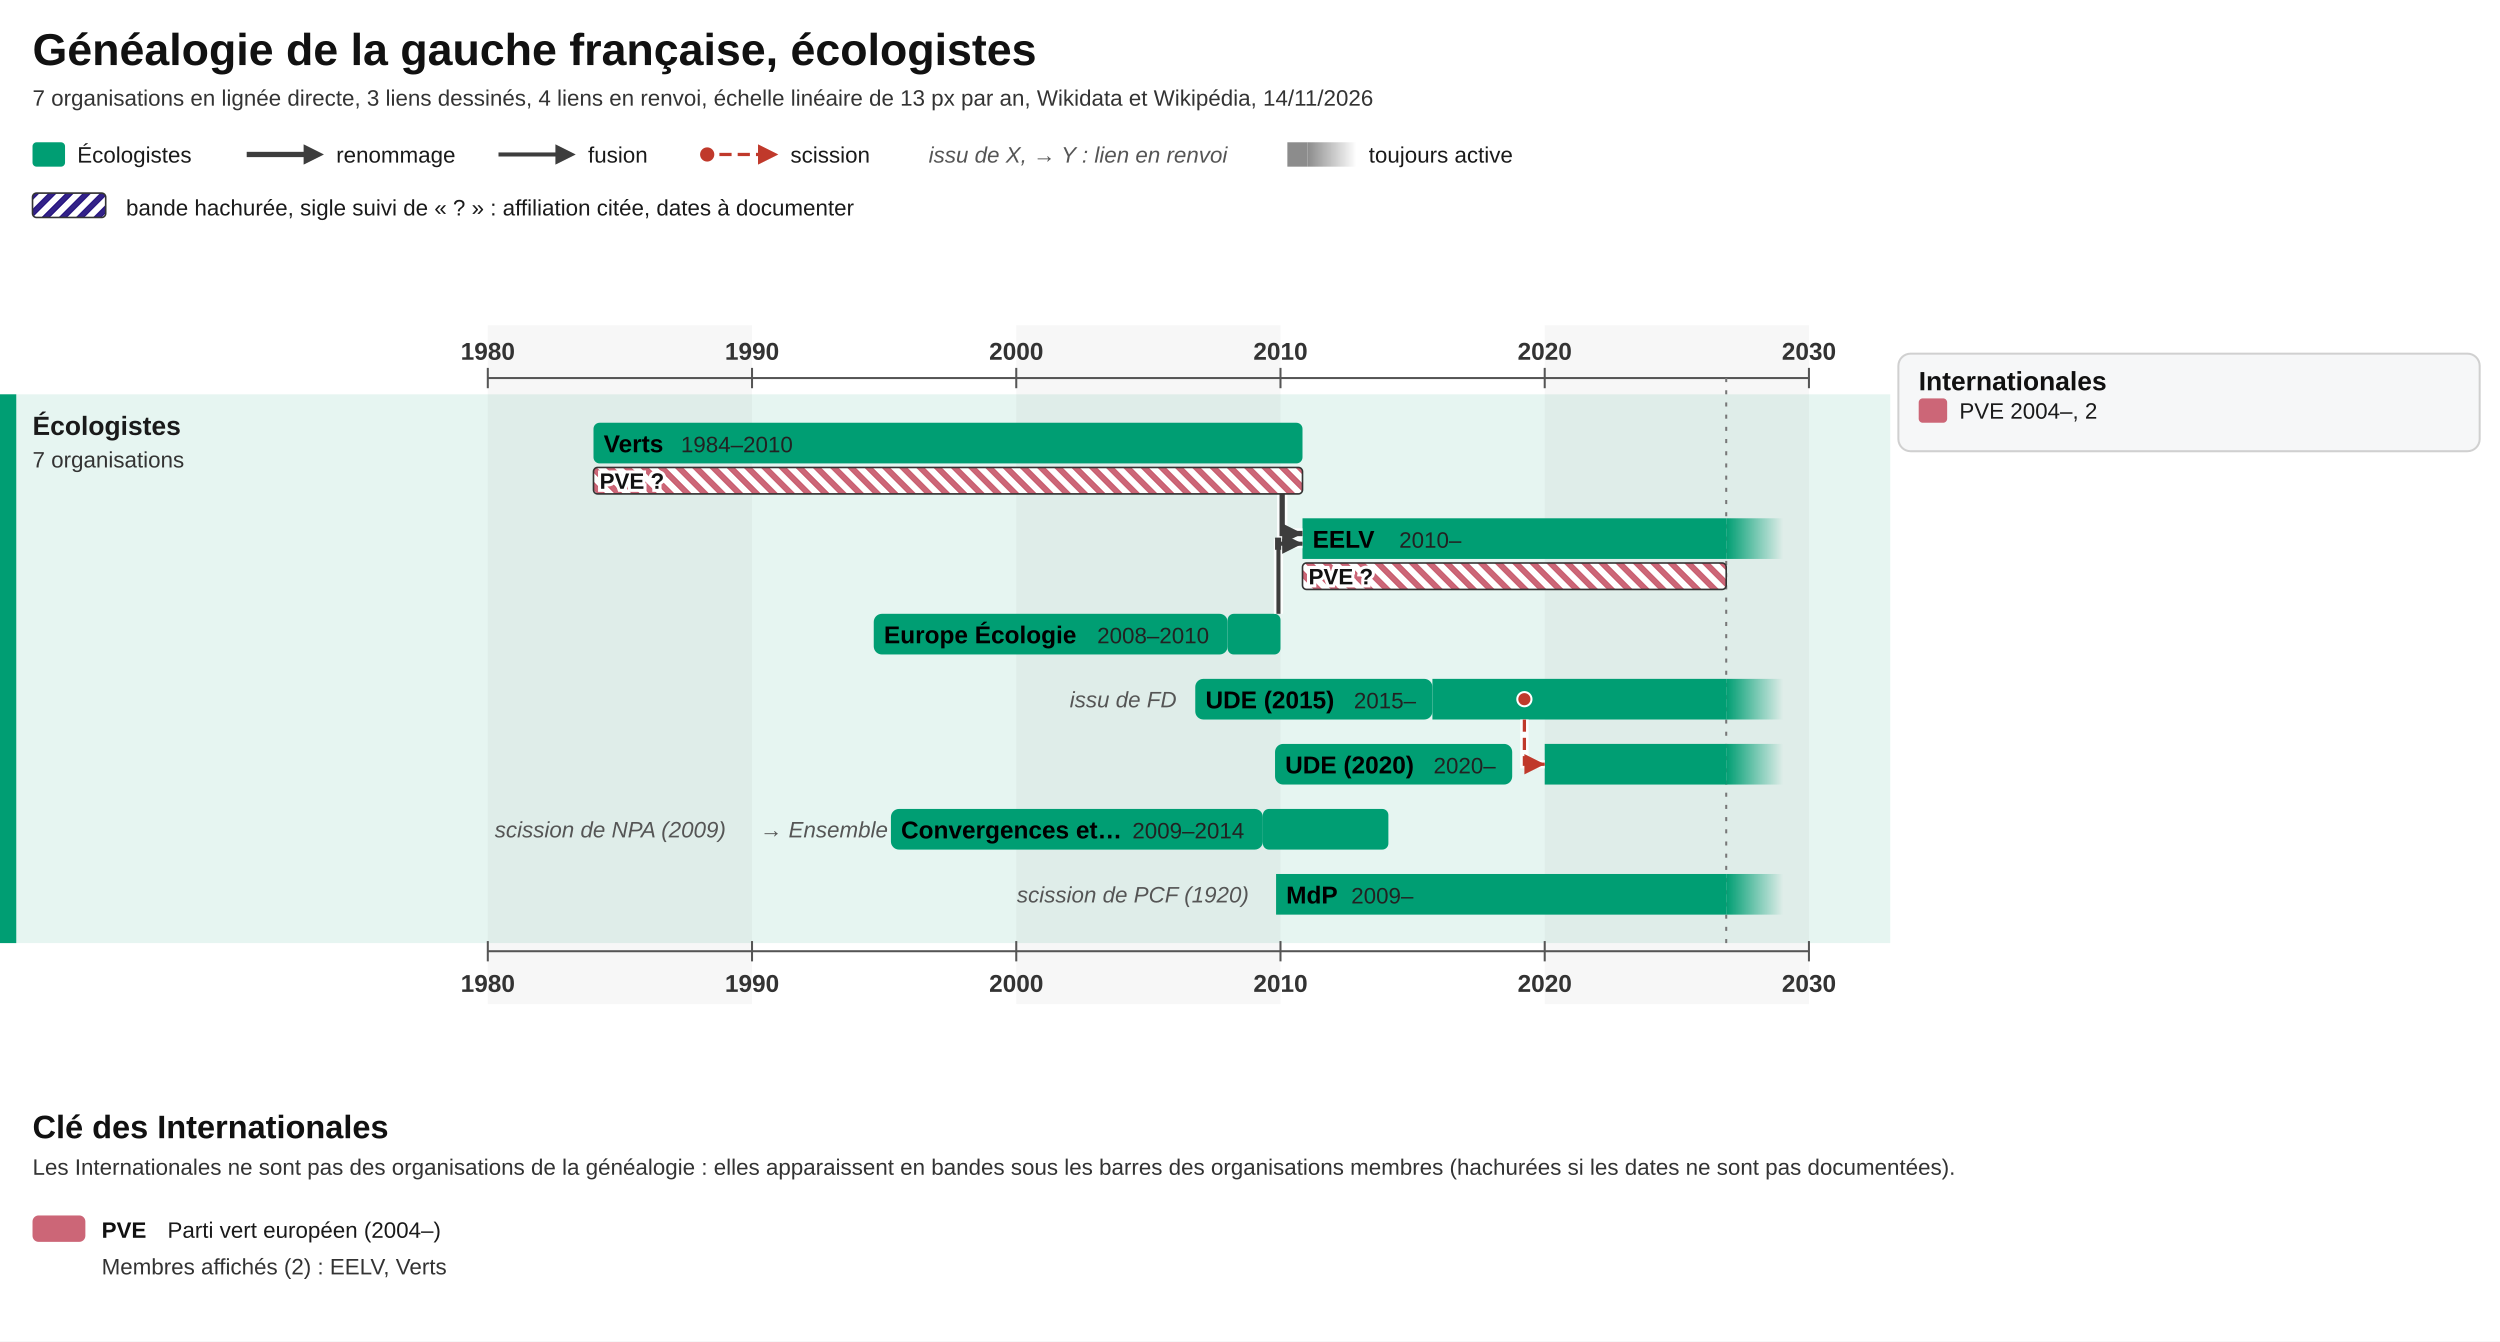
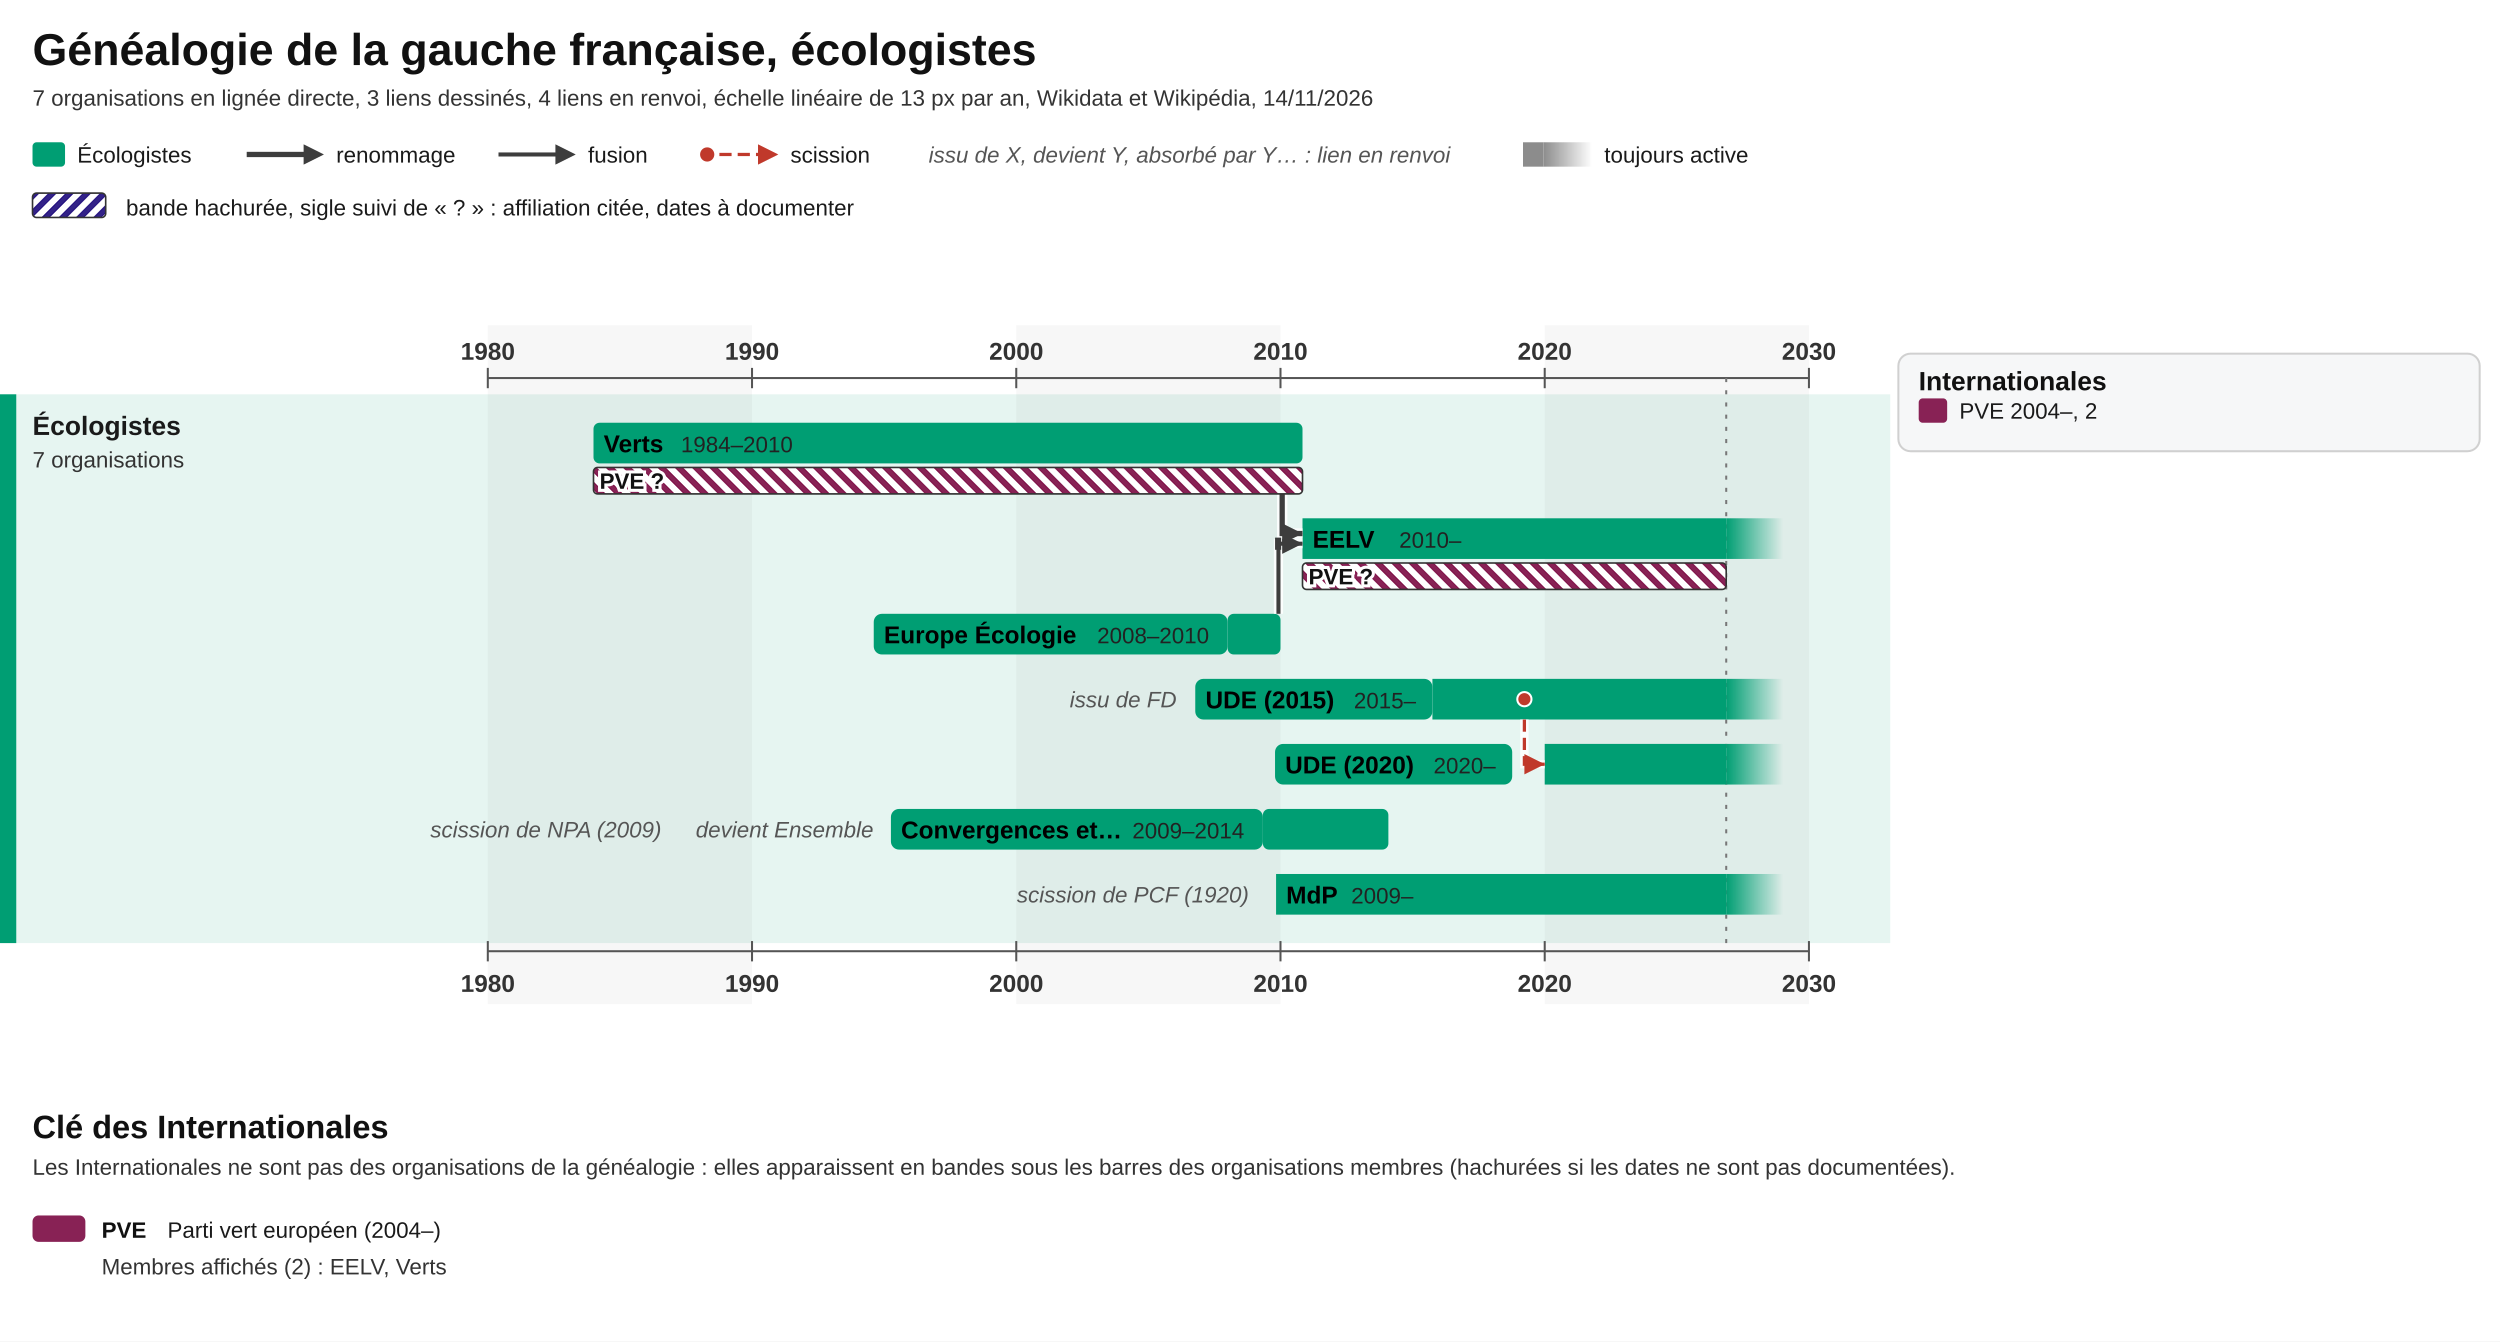
<svg xmlns="http://www.w3.org/2000/svg" id="arbre" width="1230" height="660" viewBox="0 0 1230 660" data-x0="240" data-t0="1980" data-ppa="13.0" data-aujourdhui="2026.8689" data-min-w="6" data-seuil-annees="40" data-seuil-voies="2" data-seuil-rangs="6" data-cassure="" data-cassure-px="44" data-degrade="28" data-n-barres="7" data-vue-famille="oui" font-family="Arial, Helvetica, sans-serif">
  <defs>
+     <linearGradient id="g-8C8C8C">
+       <stop offset="0" stop-color="#8C8C8C" />
+       <stop offset="1" stop-color="#8C8C8C" stop-opacity="0" />
+     </linearGradient>
    <linearGradient id="g-009E73">
      <stop offset="0" stop-color="#009E73" />
      <stop offset="1" stop-color="#009E73" stop-opacity="0" />
    </linearGradient>
-     <linearGradient id="g-8C8C8C">
-       <stop offset="0" stop-color="#8C8C8C" />
-       <stop offset="1" stop-color="#8C8C8C" stop-opacity="0" />
-     </linearGradient>
-     <pattern id="h-CC6677-m" width="6" height="6" patternUnits="userSpaceOnUse" patternTransform="rotate(-45)">
+     <pattern id="h-882255-m" width="6" height="6" patternUnits="userSpaceOnUse" patternTransform="rotate(-45)">
      <rect width="6" height="6" fill="#FFFFFF" />
-       <rect width="3" height="6" fill="#CC6677" />
+       <rect width="3" height="6" fill="#882255" />
    </pattern>
    <pattern id="h-332288" width="6" height="6" patternUnits="userSpaceOnUse" patternTransform="rotate(45)">
      <rect width="6" height="6" fill="#FFFFFF" />
      <rect width="3" height="6" fill="#332288" />
    </pattern>
  </defs>
  <rect width="1230" height="660" fill="#FFFFFF" />
  <g class="voie" data-voie="0" data-cle="écologistes">
    <rect class="fond-voie" x="0" y="194.0" width="930.0" height="270.0" fill="#E6F5F1" />
    <rect class="bord-voie" x="0" y="194.0" width="8" height="270.0" fill="#009E73" />
    <text x="16.0" y="214.0" font-size="13" font-family="Arial, Helvetica, sans-serif" font-weight="bold" fill="#1A1A1A" text-anchor="start" class="voie-t">Écologistes</text>
    <text x="16.0" y="230.0" font-size="11" font-family="Arial, Helvetica, sans-serif" fill="#333333" text-anchor="start" class="voie-t">7 organisations</text>
  </g>
  <rect class="bande-decennie" x="240.0" y="160.0" width="130.0" height="334.0" fill="#000000" fill-opacity="0.035" />
  <rect class="bande-decennie" x="500.0" y="160.0" width="130.0" height="334.0" fill="#000000" fill-opacity="0.035" />
  <rect class="bande-decennie" x="760.0" y="160.0" width="130.0" height="334.0" fill="#000000" fill-opacity="0.035" />
  <g class="axe-haut">
    <line x1="240.0" x2="890.0" y1="186.0" y2="186.0" stroke="#555555" />
    <line x1="240.0" x2="240.0" y1="181.0" y2="191.0" stroke="#555555" />
    <text x="240.0" y="177.0" font-size="12" font-family="Arial, Helvetica, sans-serif" font-weight="bold" fill="#333333" text-anchor="middle" class="axe-t">1980</text>
    <line x1="370.0" x2="370.0" y1="181.0" y2="191.0" stroke="#555555" />
    <text x="370.0" y="177.0" font-size="12" font-family="Arial, Helvetica, sans-serif" font-weight="bold" fill="#333333" text-anchor="middle" class="axe-t">1990</text>
    <line x1="500.0" x2="500.0" y1="181.0" y2="191.0" stroke="#555555" />
    <text x="500.0" y="177.0" font-size="12" font-family="Arial, Helvetica, sans-serif" font-weight="bold" fill="#333333" text-anchor="middle" class="axe-t">2000</text>
    <line x1="630.0" x2="630.0" y1="181.0" y2="191.0" stroke="#555555" />
    <text x="630.0" y="177.0" font-size="12" font-family="Arial, Helvetica, sans-serif" font-weight="bold" fill="#333333" text-anchor="middle" class="axe-t">2010</text>
    <line x1="760.0" x2="760.0" y1="181.0" y2="191.0" stroke="#555555" />
    <text x="760.0" y="177.0" font-size="12" font-family="Arial, Helvetica, sans-serif" font-weight="bold" fill="#333333" text-anchor="middle" class="axe-t">2020</text>
    <line x1="890.0" x2="890.0" y1="181.0" y2="191.0" stroke="#555555" />
    <text x="890.0" y="177.0" font-size="12" font-family="Arial, Helvetica, sans-serif" font-weight="bold" fill="#333333" text-anchor="middle" class="axe-t">2030</text>
  </g>
  <g class="axe-bas">
    <line x1="240.0" x2="890.0" y1="468.0" y2="468.0" stroke="#555555" />
    <line x1="240.0" x2="240.0" y1="463.0" y2="473.0" stroke="#555555" />
    <text x="240.0" y="488.0" font-size="12" font-family="Arial, Helvetica, sans-serif" font-weight="bold" fill="#333333" text-anchor="middle" class="axe-t">1980</text>
    <line x1="370.0" x2="370.0" y1="463.0" y2="473.0" stroke="#555555" />
    <text x="370.0" y="488.0" font-size="12" font-family="Arial, Helvetica, sans-serif" font-weight="bold" fill="#333333" text-anchor="middle" class="axe-t">1990</text>
    <line x1="500.0" x2="500.0" y1="463.0" y2="473.0" stroke="#555555" />
    <text x="500.0" y="488.0" font-size="12" font-family="Arial, Helvetica, sans-serif" font-weight="bold" fill="#333333" text-anchor="middle" class="axe-t">2000</text>
    <line x1="630.0" x2="630.0" y1="463.0" y2="473.0" stroke="#555555" />
    <text x="630.0" y="488.0" font-size="12" font-family="Arial, Helvetica, sans-serif" font-weight="bold" fill="#333333" text-anchor="middle" class="axe-t">2010</text>
    <line x1="760.0" x2="760.0" y1="463.0" y2="473.0" stroke="#555555" />
    <text x="760.0" y="488.0" font-size="12" font-family="Arial, Helvetica, sans-serif" font-weight="bold" fill="#333333" text-anchor="middle" class="axe-t">2020</text>
    <line x1="890.0" x2="890.0" y1="463.0" y2="473.0" stroke="#555555" />
    <text x="890.0" y="488.0" font-size="12" font-family="Arial, Helvetica, sans-serif" font-weight="bold" fill="#333333" text-anchor="middle" class="axe-t">2030</text>
  </g>
  <line x1="849.3" x2="849.3" y1="186.0" y2="468.0" stroke="#777777" stroke-dasharray="2 4" />
  <g class="contenu-voie" data-voie="0">
    <g class="org" data-id="Q743390" data-intl="Q950179" data-recherche="verts les verts">
      <rect class="barre" data-id="Q743390" data-debut="1984.0000" data-fin="2010.8333" data-statut="fin_connue" data-majeure="oui" x="292.00" y="208.00" width="348.83" height="20" rx="3" fill="#009E73" />
    </g>
    <g class="org" data-id="Q613786" data-intl="Q950179" data-recherche="eelv les ecologistes – europe ecologie les verts">
      <rect class="barre" data-id="Q613786" data-debut="2010.8333" data-fin="actif" data-statut="actif_valide" data-majeure="oui" x="640.83" y="255.00" width="208.46" height="20" rx="0" fill="#009E73" />
      <rect class="fin-ouverte" x="849.30" y="255.00" width="28.00" height="20" fill="url(#g-009E73)" />
    </g>
    <g class="org" data-id="Q557045" data-intl="" data-recherche="europe ecologie europe ecologie">
      <rect class="barre" data-id="Q557045" data-debut="2008.0000" data-fin="2010.0000" data-statut="fin_connue" data-majeure="" x="604.00" y="302.00" width="26.00" height="20" rx="3" fill="#009E73" />
    </g>
    <g class="org" data-id="Q21055512" data-intl="" data-recherche="ude (2015) union des democrates et des ecologistes">
      <rect class="barre" data-id="Q21055512" data-debut="2015.7500" data-fin="actif" data-statut="actif_valide" data-majeure="oui" x="704.75" y="334.00" width="144.55" height="20" rx="0" fill="#009E73" />
      <rect class="fin-ouverte" x="849.30" y="334.00" width="28.00" height="20" fill="url(#g-009E73)" />
    </g>
    <g class="org" data-id="Q86998495" data-intl="" data-recherche="ude (2020) liberte ecologie fraternite">
      <rect class="barre" data-id="Q86998495" data-debut="2020.0000" data-fin="actif" data-statut="actif_valide" data-majeure="oui" x="760.00" y="366.00" width="89.30" height="20" rx="0" fill="#009E73" />
      <rect class="fin-ouverte" x="849.30" y="366.00" width="28.00" height="20" fill="url(#g-009E73)" />
    </g>
    <g class="org" data-id="Q2996386" data-intl="" data-recherche="convergences et… convergences et alternative">
      <rect class="barre" data-id="Q2996386" data-debut="2009.3333" data-fin="2014.0833" data-statut="fin_connue" data-majeure="" x="621.33" y="398.00" width="61.75" height="20" rx="3" fill="#009E73" />
    </g>
    <g class="org" data-id="Q3326849" data-intl="" data-recherche="mdp mouvement des progressistes">
      <rect class="barre" data-id="Q3326849" data-debut="2009.8333" data-fin="actif" data-statut="actif_valide" data-majeure="oui" x="627.83" y="430.00" width="221.46" height="20" rx="0" fill="#009E73" />
      <rect class="fin-ouverte" x="849.30" y="430.00" width="28.00" height="20" fill="url(#g-009E73)" />
    </g>
  </g>
  <g class="liens">
    <g class="lien" data-a="Q557045" data-b="Q613786" data-rel="fusion" data-annees="0.91" data-voies="0" data-rangs="1" data-majeur="" data-va="0" data-vb="0">
      <path class="halo geo" d="M629.00 302.00 L629.00 267.50 L640.83 267.50" data-geo="[[629.0, 302.0, 0], [629.0, 267.5, 0], [640.83, 267.5, 0]]" fill="none" stroke="#FFFFFF" stroke-width="4.5" stroke-opacity="0.85" />
      <path class="trait geo" d="M629.00 302.00 L629.00 267.50 L640.83 267.50" data-geo="[[629.0, 302.0, 0], [629.0, 267.5, 0], [640.83, 267.5, 0]]" fill="none" stroke="#3D3D3D" stroke-width="2.0" />
      <polygon class="fleche geo" data-geo="[[640.83, 267.5, 0], [630.83, 262.5, 0], [630.83, 272.5, 0]]" points="640.83,267.50 630.83,262.50 630.83,272.50" fill="#3D3D3D" />
    </g>
    <g class="lien" data-a="Q743390" data-b="Q613786" data-rel="renommage" data-annees="0.77" data-voies="0" data-rangs="1" data-majeur="" data-va="0" data-vb="0">
      <path class="halo geo" d="M630.83 243.00 L630.83 262.50 L640.83 262.50" data-geo="[[630.83, 243.0, 0], [630.83, 262.5, 0], [640.83, 262.5, 0]]" fill="none" stroke="#FFFFFF" stroke-width="5.1" stroke-opacity="0.85" />
      <path class="trait geo" d="M630.83 243.00 L630.83 262.50 L640.83 262.50" data-geo="[[630.83, 243.0, 0], [630.83, 262.5, 0], [640.83, 262.5, 0]]" fill="none" stroke="#3D3D3D" stroke-width="2.6" />
      <polygon class="fleche geo" data-geo="[[640.83, 262.5, 0], [630.83, 257.5, 0], [630.83, 267.5, 0]]" points="640.83,262.50 630.83,257.50 630.83,267.50" fill="#3D3D3D" />
    </g>
    <g class="lien" data-a="Q21055512" data-b="Q86998495" data-rel="scission" data-annees="0.77" data-voies="0" data-rangs="1" data-majeur="" data-va="0" data-vb="0">
      <path class="halo geo" d="M750.00 354.00 L750.00 376.00 L760.00 376.00" data-geo="[[750.0, 354.0, 0], [750.0, 376.0, 0], [760.0, 376.0, 0]]" fill="none" stroke="#FFFFFF" stroke-width="4.1" stroke-opacity="0.85" />
      <path class="trait geo" d="M750.00 354.00 L750.00 376.00 L760.00 376.00" data-geo="[[750.0, 354.0, 0], [750.0, 376.0, 0], [760.0, 376.0, 0]]" fill="none" stroke="#C0392B" stroke-width="1.6" stroke-dasharray="6 3" />
      <polygon class="fleche geo" data-geo="[[760.0, 376.0, 0], [750.0, 371.0, 0], [750.0, 381.0, 0]]" points="760.00,376.00 750.00,371.00 750.00,381.00" fill="#C0392B" />
      <circle class="marque-scission geo-c" cx="750.00" cy="344.00" r="3.5" fill="#C0392B" stroke="#FFFFFF" stroke-width="1" data-voie="0" />
    </g>
    <g class="marque-fusion" data-b="Q613786">
      <path class="geo" data-geo="[[628.83, 264.5, 0], [628.83, 270.5, 0]]" d="M628.83 264.50 L628.83 270.50" stroke="#3D3D3D" stroke-width="3" />
    </g>
  </g>
  <g class="contenu-voie" data-voie="0">
    <g class="org org-haut" data-id="Q743390" data-intl="Q950179" data-recherche="verts les verts">
      <g class="bande" data-intl="Q950179" data-parti="Q743390" data-certitude="a_documenter">
-         <rect class="bande-r" x="292.00" y="230.00" width="348.83" height="13" rx="2" fill="url(#h-CC6677-m)" stroke="#333333" stroke-width="0.8" data-bbox="292.00,230.00,348.83,13" />
+         <rect class="bande-r" x="292.00" y="230.00" width="348.83" height="13" rx="2" fill="url(#h-882255-m)" stroke="#333333" stroke-width="0.8" data-bbox="292.00,230.00,348.83,13" />
        <text x="295.0" y="240.5" font-size="11" font-family="Arial, Helvetica, sans-serif" font-weight="bold" fill="#111111" text-anchor="start" class="bande-t" data-bbox="295.00,231.00,36.54,12" stroke="#FFFFFF" stroke-width="3" paint-order="stroke">PVE ?</text>
      </g>
      <rect class="tag" data-id="Q743390" data-dedans="oui" x="292.00" y="208.00" width="348.83" height="20" fill="none" data-bbox="292.00,208.00,348.83,20" />
      <text x="297.0" y="222.5" font-size="12" font-family="Arial, Helvetica, sans-serif" font-weight="bold" fill="#000000" text-anchor="start" class="tag-t" data-org="Q743390" data-bbox="297.00,211.50,32.96,13">Verts</text>
      <text x="335.0" y="222.5" font-size="11" font-family="Arial, Helvetica, sans-serif" fill="#222222" text-anchor="start" class="tag-t" data-org="Q743390" data-bbox="334.96,212.50,59.20,12">1984–2010</text>
    </g>
    <g class="org org-haut" data-id="Q613786" data-intl="Q950179" data-recherche="eelv les ecologistes – europe ecologie les verts">
      <g class="bande" data-intl="Q950179" data-parti="Q613786" data-certitude="a_documenter">
-         <rect class="bande-r" x="640.83" y="277.00" width="208.46" height="13" rx="2" fill="url(#h-CC6677-m)" stroke="#333333" stroke-width="0.8" data-bbox="640.83,277.00,208.46,13" />
+         <rect class="bande-r" x="640.83" y="277.00" width="208.46" height="13" rx="2" fill="url(#h-882255-m)" stroke="#333333" stroke-width="0.8" data-bbox="640.83,277.00,208.46,13" />
        <text x="643.8" y="287.5" font-size="11" font-family="Arial, Helvetica, sans-serif" font-weight="bold" fill="#111111" text-anchor="start" class="bande-t" data-bbox="643.83,278.00,36.54,12" stroke="#FFFFFF" stroke-width="3" paint-order="stroke">PVE ?</text>
      </g>
      <rect class="tag" data-id="Q613786" data-dedans="oui" x="640.83" y="255.00" width="208.46" height="20" fill="none" data-bbox="640.83,255.00,208.46,20" />
      <text x="645.8" y="269.5" font-size="12" font-family="Arial, Helvetica, sans-serif" font-weight="bold" fill="#000000" text-anchor="start" class="tag-t" data-org="Q613786" data-bbox="645.83,258.50,37.52,13">EELV</text>
      <text x="688.4" y="269.5" font-size="11" font-family="Arial, Helvetica, sans-serif" fill="#222222" text-anchor="start" class="tag-t" data-org="Q613786" data-bbox="688.35,259.50,33.68,12">2010–</text>
    </g>
    <g class="org org-haut" data-id="Q557045" data-intl="" data-recherche="europe ecologie europe ecologie">
      <rect class="tag-fond" x="429.88" y="302.00" width="174.12" height="20" rx="4" fill="#009E73" />
      <rect class="tag" data-id="Q557045" data-dedans="" x="429.88" y="302.00" width="174.12" height="20" fill="none" data-bbox="429.88,302.00,174.12,20" />
      <text x="434.9" y="316.5" font-size="12" font-family="Arial, Helvetica, sans-serif" font-weight="bold" fill="#000000" text-anchor="start" class="tag-t" data-org="Q557045" data-bbox="434.88,305.50,99.92,13">Europe Écologie</text>
      <text x="539.8" y="316.5" font-size="11" font-family="Arial, Helvetica, sans-serif" fill="#222222" text-anchor="start" class="tag-t" data-org="Q557045" data-bbox="539.80,306.50,59.20,12">2008–2010</text>
    </g>
    <g class="org org-haut" data-id="Q21055512" data-intl="" data-recherche="ude (2015) union des democrates et des ecologistes">
      <rect class="tag-fond" x="588.07" y="334.00" width="116.68" height="20" rx="4" fill="#009E73" />
      <rect class="tag" data-id="Q21055512" data-dedans="" x="588.07" y="334.00" width="116.68" height="20" fill="none" data-bbox="588.07,334.00,116.68,20" />
      <text x="593.1" y="348.5" font-size="12" font-family="Arial, Helvetica, sans-serif" font-weight="bold" fill="#000000" text-anchor="start" class="tag-t" data-org="Q21055512" data-bbox="593.07,337.50,68.00,13">UDE (2015)</text>
      <text x="666.1" y="348.5" font-size="11" font-family="Arial, Helvetica, sans-serif" fill="#222222" text-anchor="start" class="tag-t" data-org="Q21055512" data-bbox="666.07,338.50,33.68,12">2015–</text>
      <text x="526.3" y="348.0" font-size="11" font-family="Arial, Helvetica, sans-serif" font-style="italic" fill="#555555" class="renvoi" data-org="Q21055512" data-a="Q18744486" data-b="Q21055512" data-bbox="526.31,337.00,58.76,13">issu de FD</text>
    </g>
    <g class="org org-haut" data-id="Q86998495" data-intl="" data-recherche="ude (2020) liberte ecologie fraternite">
      <rect class="tag-fond" x="627.32" y="366.00" width="116.68" height="20" rx="4" fill="#009E73" />
      <rect class="tag" data-id="Q86998495" data-dedans="" x="627.32" y="366.00" width="116.68" height="20" fill="none" data-bbox="627.32,366.00,116.68,20" />
      <text x="632.3" y="380.5" font-size="12" font-family="Arial, Helvetica, sans-serif" font-weight="bold" fill="#000000" text-anchor="start" class="tag-t" data-org="Q86998495" data-bbox="632.32,369.50,68.00,13">UDE (2020)</text>
      <text x="705.3" y="380.5" font-size="11" font-family="Arial, Helvetica, sans-serif" fill="#222222" text-anchor="start" class="tag-t" data-org="Q86998495" data-bbox="705.32,370.50,33.68,12">2020–</text>
    </g>
    <g class="org org-haut" data-id="Q2996386" data-intl="" data-recherche="convergences et… convergences et alternative">
      <rect class="tag-fond" x="438.33" y="398.00" width="183.00" height="20" rx="4" fill="#009E73" />
      <rect class="tag" data-id="Q2996386" data-dedans="" x="438.33" y="398.00" width="183.00" height="20" fill="none" data-bbox="438.33,398.00,183.00,20" />
      <text x="443.3" y="412.5" font-size="12" font-family="Arial, Helvetica, sans-serif" font-weight="bold" fill="#000000" text-anchor="start" class="tag-t" data-org="Q2996386" data-bbox="443.33,401.50,108.80,13">Convergences et…</text>
      <text x="557.1" y="412.5" font-size="11" font-family="Arial, Helvetica, sans-serif" fill="#222222" text-anchor="start" class="tag-t" data-org="Q2996386" data-bbox="557.13,402.50,59.20,12">2009–2014</text>
-       <text x="243.4" y="412.0" font-size="11" font-family="Arial, Helvetica, sans-serif" font-style="italic" fill="#555555" class="renvoi" data-org="Q2996386" data-a="Q1045425" data-b="Q2996386" data-bbox="243.39,401.00,124.54,13">scission de NPA (2009)</text>
-       <text x="373.9" y="412.0" font-size="11" font-family="Arial, Helvetica, sans-serif" font-style="italic" fill="#555555" class="renvoi" data-org="Q2996386" data-a="Q2996386" data-b="Q15985232" data-bbox="373.93,401.00,61.40,13">→ Ensemble</text>
+       <text x="211.7" y="412.0" font-size="11" font-family="Arial, Helvetica, sans-serif" font-style="italic" fill="#555555" class="renvoi" data-org="Q2996386" data-a="Q1045425" data-b="Q2996386" data-bbox="211.71,401.00,124.54,13">scission de NPA (2009)</text>
+       <text x="342.3" y="412.0" font-size="11" font-family="Arial, Helvetica, sans-serif" font-style="italic" fill="#555555" class="renvoi" data-org="Q2996386" data-a="Q2996386" data-b="Q15985232" data-bbox="342.25,401.00,93.08,13">devient Ensemble</text>
    </g>
    <g class="org org-haut" data-id="Q3326849" data-intl="" data-recherche="mdp mouvement des progressistes">
      <rect class="tag" data-id="Q3326849" data-dedans="oui" x="627.83" y="430.00" width="221.46" height="20" fill="none" data-bbox="627.83,430.00,221.46,20" />
      <text x="632.8" y="444.5" font-size="12" font-family="Arial, Helvetica, sans-serif" font-weight="bold" fill="#000000" text-anchor="start" class="tag-t" data-org="Q3326849" data-bbox="632.83,433.50,26.96,13">MdP</text>
      <text x="664.8" y="444.5" font-size="11" font-family="Arial, Helvetica, sans-serif" fill="#222222" text-anchor="start" class="tag-t" data-org="Q3326849" data-bbox="664.79,434.50,33.68,12">2009–</text>
      <text x="500.3" y="444.0" font-size="11" font-family="Arial, Helvetica, sans-serif" font-style="italic" fill="#555555" class="renvoi" data-org="Q3326849" data-a="Q192821" data-b="Q3326849" data-bbox="500.29,433.00,124.54,13">scission de PCF (1920)</text>
    </g>
  </g>
  <g class="cle-compacte">
    <rect x="934.0" y="174" width="286" height="48" rx="6" fill="#F6F7F8" stroke="#D0D0D0" />
    <text x="944.0" y="192.0" font-size="13" font-family="Arial, Helvetica, sans-serif" font-weight="bold" fill="#111111" text-anchor="start" class="cle-t">Internationales</text>
-     <rect x="944.0" y="196" width="14" height="12" rx="2" fill="#CC6677" />
+     <rect x="944.0" y="196" width="14" height="12" rx="2" fill="#882255" />
    <text x="964.0" y="206.0" font-size="11" font-family="Arial, Helvetica, sans-serif" fill="#1A1A1A" text-anchor="start" class="cle-t">PVE  2004–, 2</text>
  </g>
  <g class="legende">
    <text x="16.0" y="32.0" font-size="22" font-family="Arial, Helvetica, sans-serif" font-weight="bold" fill="#111111" text-anchor="start" class="legende-t">Généalogie de la gauche française, écologistes</text>
    <text x="16.0" y="52.0" font-size="11" font-family="Arial, Helvetica, sans-serif" fill="#333333" text-anchor="start" class="legende-t">7 organisations en lignée directe, 3 liens dessinés, 4 liens en renvoi, échelle linéaire de 13 px par an, Wikidata et Wikipédia, 14/11/2026</text>
    <rect x="16" y="70" width="16" height="12" rx="2" fill="#009E73" />
    <text x="38.0" y="80.0" font-size="11" font-family="Arial, Helvetica, sans-serif" fill="#1A1A1A" text-anchor="start" class="legende-t">Écologistes</text>
    <path d="M121.38 76 H151.38" stroke="#3D3D3D" stroke-width="2.6" fill="none" />
    <polygon points="159.38,76 149.38,71 149.38,81" fill="#3D3D3D" />
    <text x="165.4" y="80.0" font-size="11" font-family="Arial, Helvetica, sans-serif" fill="#1A1A1A" text-anchor="start" class="legende-t">renommage</text>
    <path d="M245.26 76 H275.26" stroke="#3D3D3D" stroke-width="2.0" fill="none" />
    <polygon points="283.26,76 273.26,71 273.26,81" fill="#3D3D3D" />
    <text x="289.3" y="80.0" font-size="11" font-family="Arial, Helvetica, sans-serif" fill="#1A1A1A" text-anchor="start" class="legende-t">fusion</text>
    <path d="M344.94 76 H374.94" stroke="#C0392B" stroke-width="1.6" stroke-dasharray="6 3" fill="none" />
    <polygon points="382.94,76 372.94,71 372.94,81" fill="#C0392B" />
    <circle cx="347.94" cy="76" r="3.5" fill="#C0392B" />
    <text x="388.9" y="80.0" font-size="11" font-family="Arial, Helvetica, sans-serif" fill="#1A1A1A" text-anchor="start" class="legende-t">scission</text>
-     <text x="456.9" y="80.0" font-size="11" font-family="Arial, Helvetica, sans-serif" font-style="italic" fill="#555555" text-anchor="start" class="legende-t">issu de X, → Y : lien en renvoi</text>
-     <rect x="633.38" y="70" width="10" height="12" fill="#8C8C8C" />
-     <rect x="643.38" y="70" width="24" height="12" fill="url(#g-8C8C8C)" />
-     <text x="673.4" y="80.0" font-size="11" font-family="Arial, Helvetica, sans-serif" fill="#1A1A1A" text-anchor="start" class="legende-t">toujours active</text>
+     <text x="456.9" y="80.0" font-size="11" font-family="Arial, Helvetica, sans-serif" font-style="italic" fill="#555555" text-anchor="start" class="legende-t">issu de X, devient Y, absorbé par Y… : lien en renvoi</text>
+     <rect x="749.32" y="70" width="10" height="12" fill="#8C8C8C" />
+     <rect x="759.32" y="70" width="24" height="12" fill="url(#g-8C8C8C)" />
+     <text x="789.3" y="80.0" font-size="11" font-family="Arial, Helvetica, sans-serif" fill="#1A1A1A" text-anchor="start" class="legende-t">toujours active</text>
    <rect x="16" y="95" width="36" height="12" rx="2" fill="url(#h-332288)" stroke="#333333" stroke-width="0.8" />
    <text x="62.0" y="106.0" font-size="11" font-family="Arial, Helvetica, sans-serif" fill="#1A1A1A" text-anchor="start" class="legende-t">bande hachurée, sigle suivi de « ? » : affiliation citée, dates à documenter</text>
  </g>
  <g class="cle-internationales" transform="translate(0,530)">
    <text x="16.0" y="30.0" font-size="16" font-family="Arial, Helvetica, sans-serif" font-weight="bold" fill="#111111" text-anchor="start" class="cle-t">Clé des Internationales</text>
    <text x="16.0" y="48.0" font-size="11" font-family="Arial, Helvetica, sans-serif" fill="#333333" text-anchor="start" class="cle-t">Les Internationales ne sont pas des organisations de la généalogie : elles apparaissent en bandes sous les barres des organisations membres (hachurées si les dates ne sont pas documentées).</text>
    <g class="entree-cle" data-intl="Q950179">
-       <rect x="16" y="68" width="26" height="13" rx="3" fill="#CC6677" />
+       <rect x="16" y="68" width="26" height="13" rx="3" fill="#882255" />
      <text x="50.0" y="79.0" font-size="11" font-family="Arial, Helvetica, sans-serif" font-weight="bold" fill="#111111" text-anchor="start" class="cle-t">PVE</text>
      <text x="82.4" y="79.0" font-size="11" font-family="Arial, Helvetica, sans-serif" fill="#1A1A1A" text-anchor="start" class="cle-t">Parti vert européen (2004–)</text>
      <text x="50.0" y="97.0" font-size="11" font-family="Arial, Helvetica, sans-serif" fill="#333333" text-anchor="start" class="cle-t">Membres affichés (2) : EELV, Verts</text>
    </g>
  </g>
</svg>
